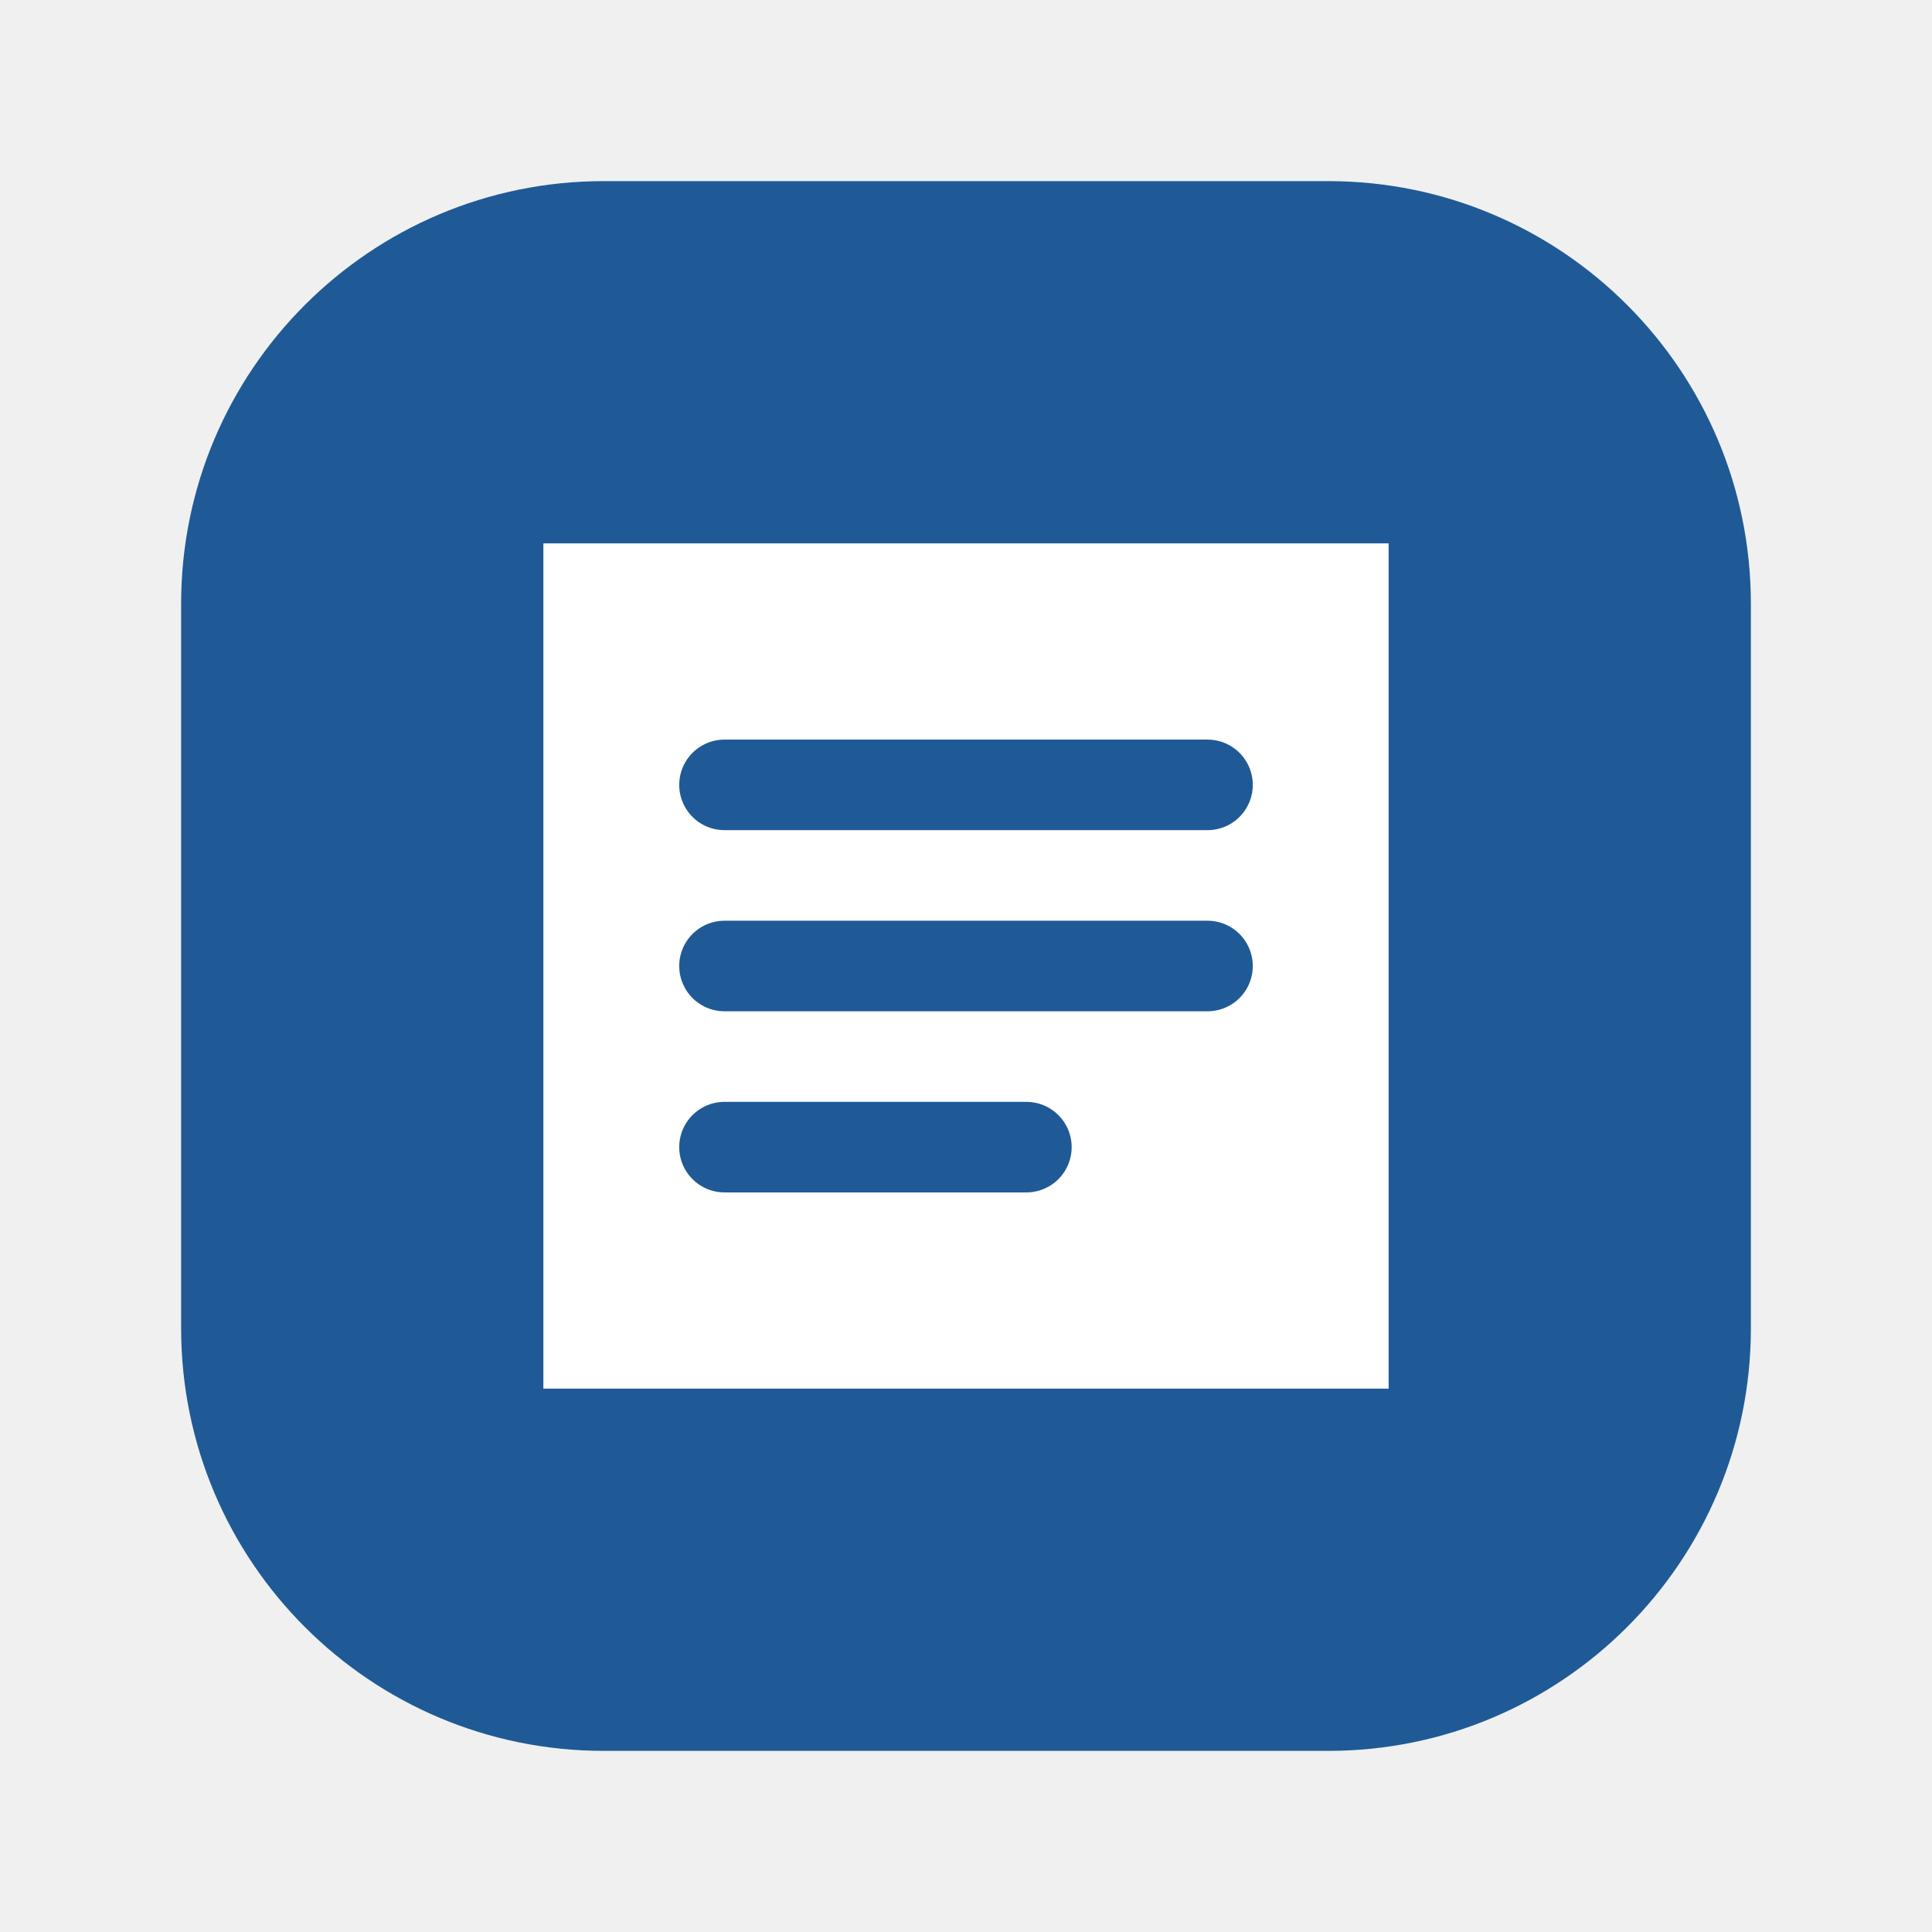
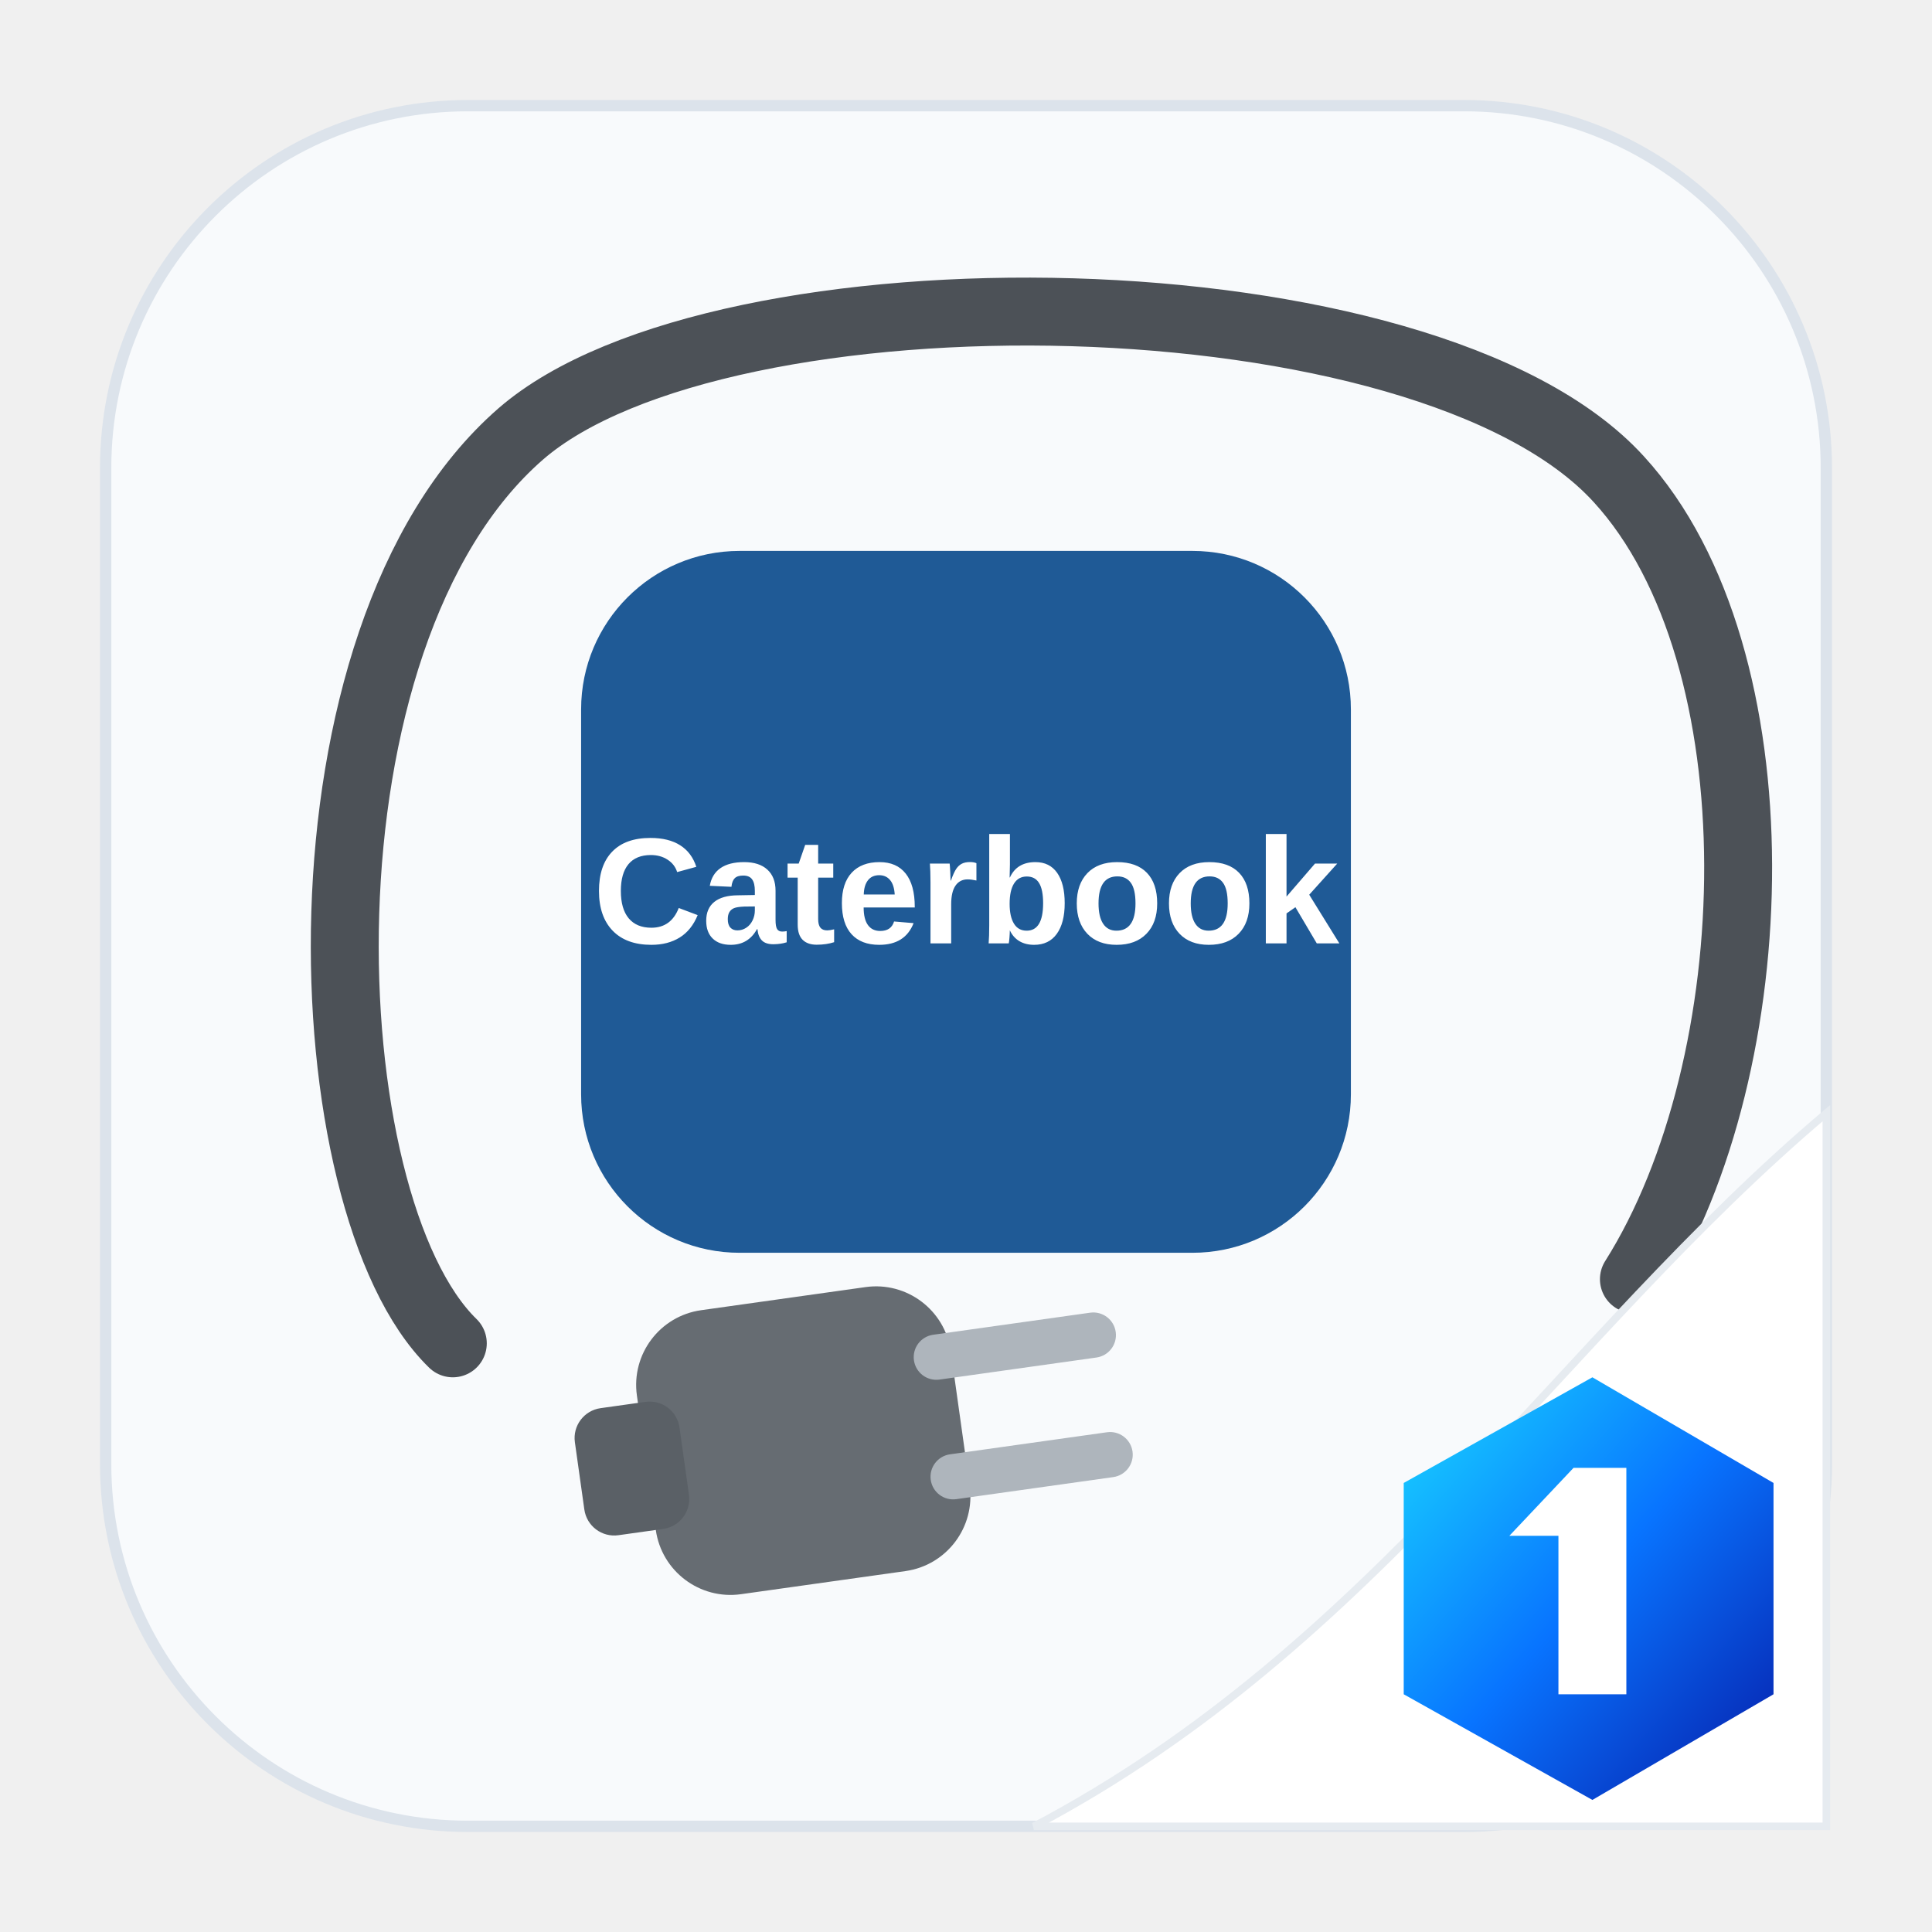
- <svg xmlns="http://www.w3.org/2000/svg" viewBox="0 0 64 64">
-   <rect x="6" y="6" width="52" height="52" rx="14" fill="#1F5A96" />
-   <path d="M18 18h28v28H18z" rx="4" fill="#fff" />
-   <path d="M24 26h16M24 32h16M24 38h10" stroke="#1F5A96" stroke-width="3" stroke-linecap="round" />
+ <svg xmlns="http://www.w3.org/2000/svg" viewBox="0 0 512 512">
+   <defs>
+     <linearGradient id="one" x1="0" y1="0" x2="1" y2="1">
+       <stop stop-color="#19d8ff" />
+       <stop offset=".5" stop-color="#0874ff" />
+       <stop offset="1" stop-color="#071ca8" />
+     </linearGradient>
+   </defs>
+   <rect x="28" y="28" width="456" height="456" rx="96" fill="#f8fafc" stroke="#dce3eb" stroke-width="3" />
+   <path d="M120 356C82 319 76 169 138 115c53-46 240-44 291 12 43 47 40 155 4 212" fill="none" stroke="#4c5157" stroke-width="18" stroke-linecap="round" />
+   <rect x="154" y="146" width="204" height="186" rx="42" fill="#1F5A96" />
+   <text x="256" y="250" text-anchor="middle" font-family="Arial,Helvetica,sans-serif" font-size="40" font-weight="800" fill="#fff">Caterbook</text>
+   <g transform="translate(166 350) rotate(-8)">
+     <rect width="84" height="76" rx="20" fill="#666c72" />
+     <rect x="-18" y="22" width="28" height="34" rx="8" fill="#5a6066" />
+     <rect x="74" y="15" width="54" height="12" rx="6" fill="#aeb5bc" />
+     <rect x="74" y="47" width="54" height="12" rx="6" fill="#aeb5bc" />
+   </g>
+   <path d="M274 484C365 436 413 355 484 295V484Z" fill="#fff" stroke="#e6ebf0" stroke-width="2" />
+   <g transform="translate(372 365)">
+     <path d="M50 0 98 28v56L50 112 0 84V28Z" fill="url(#one)" />
+     <path d="M45 24 28 42h13v42h18V24Z" fill="#fff" />
+   </g>
</svg>
